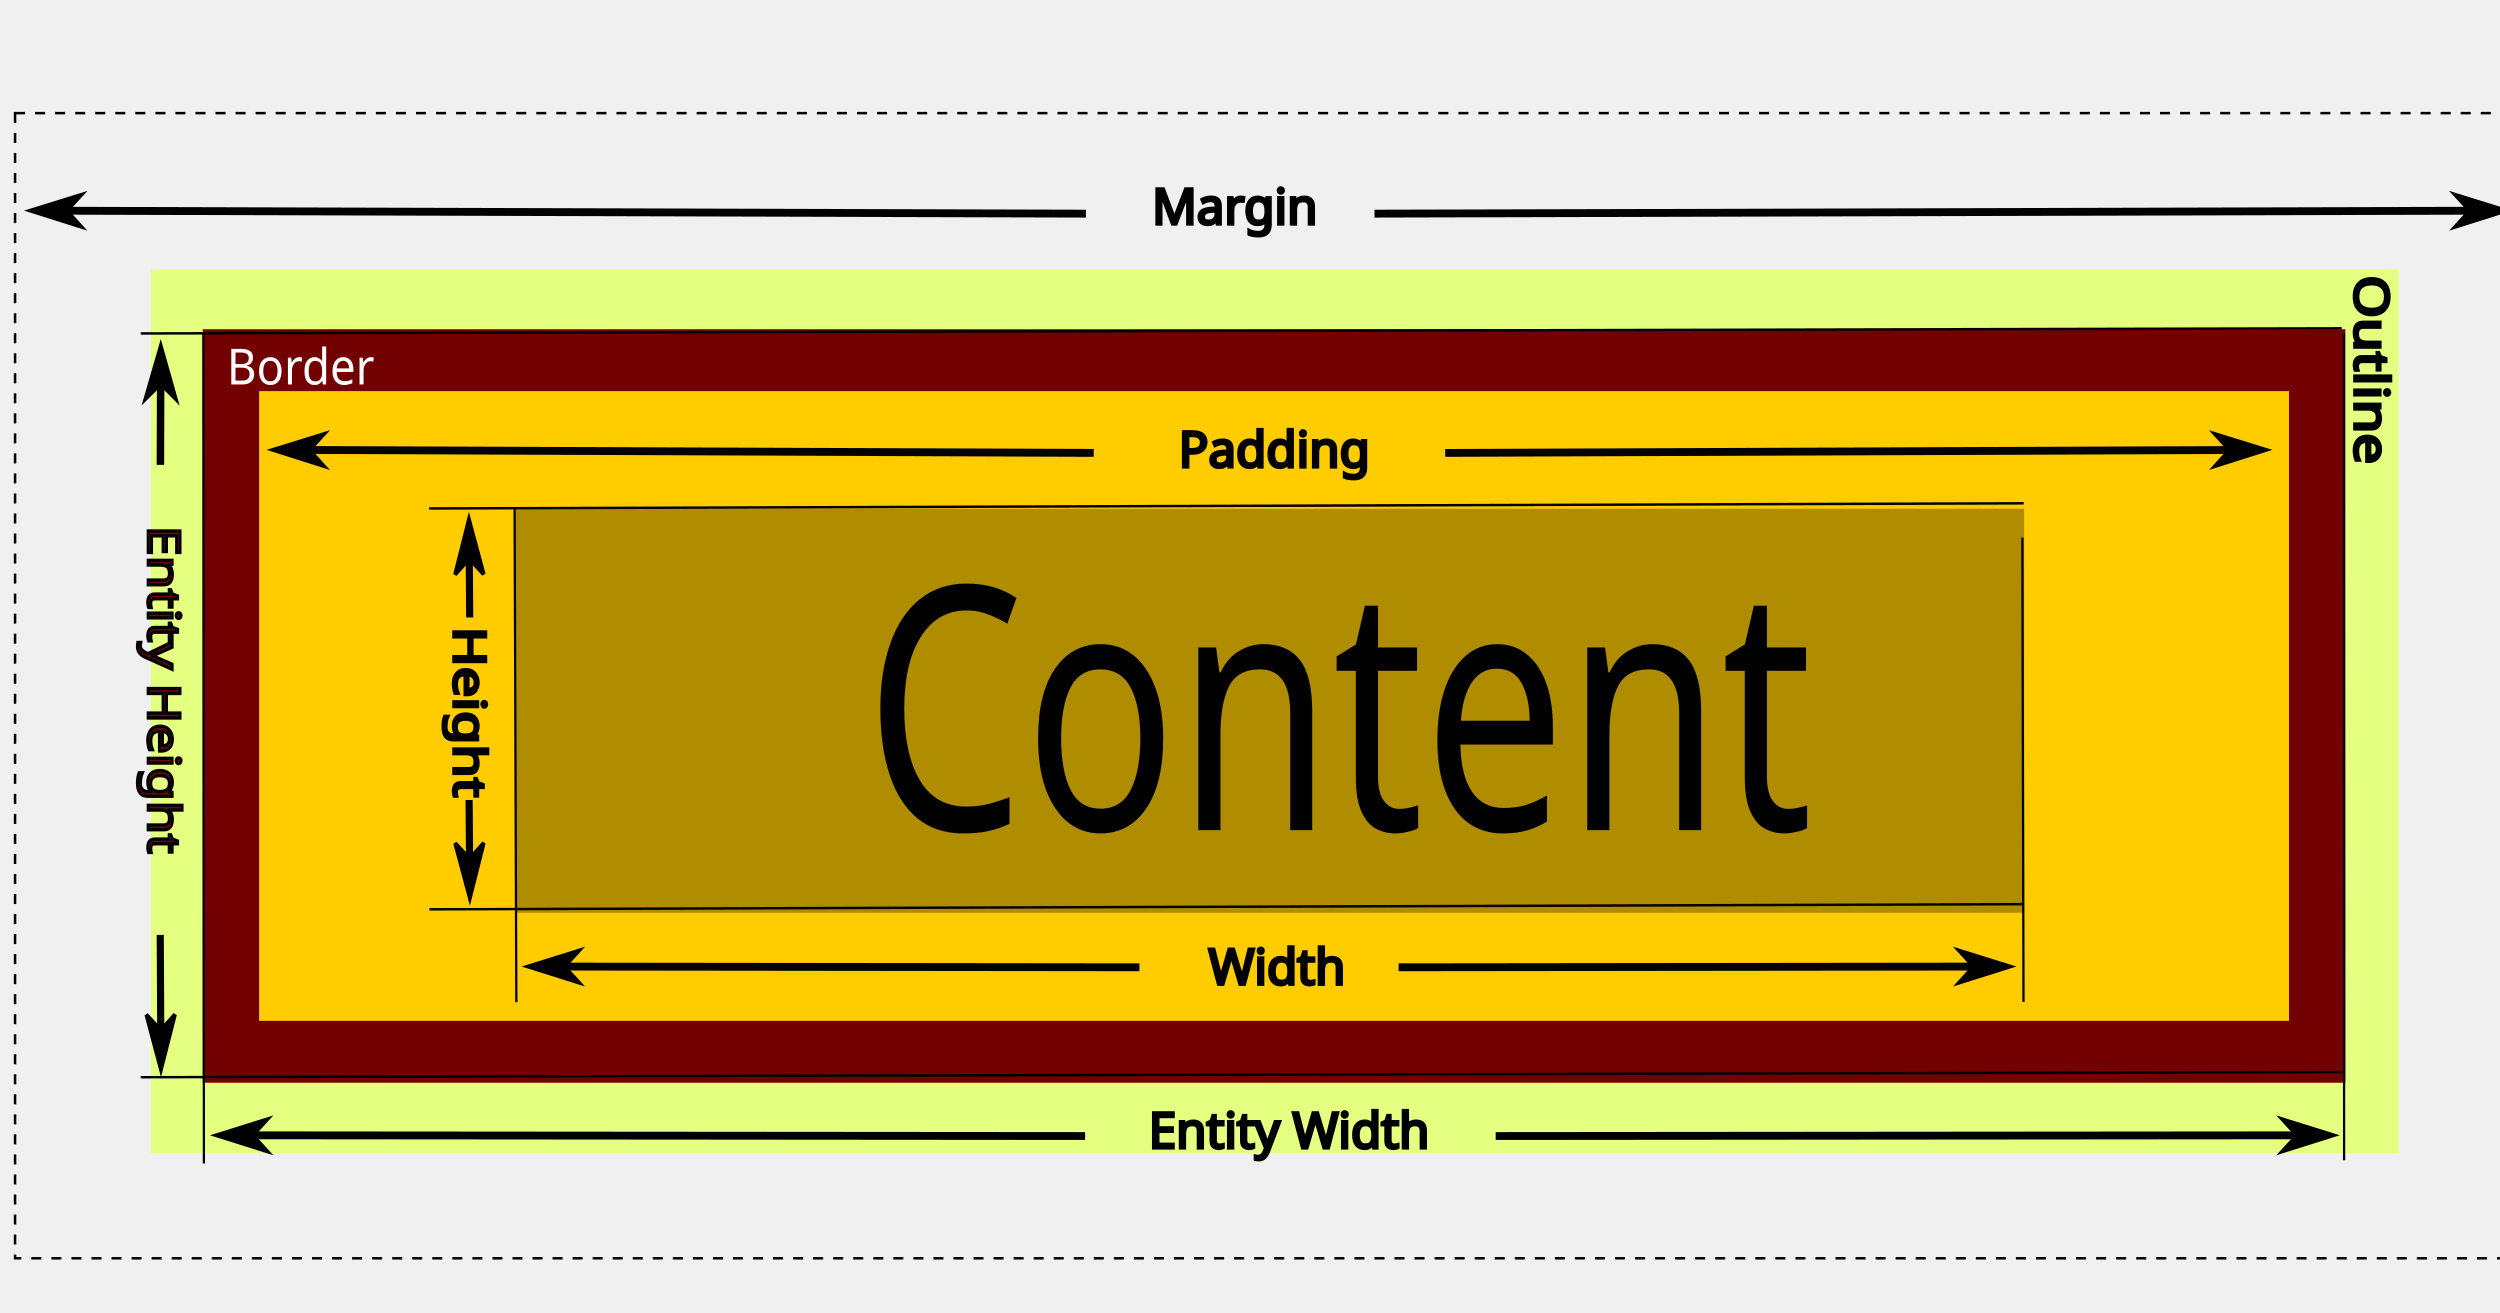
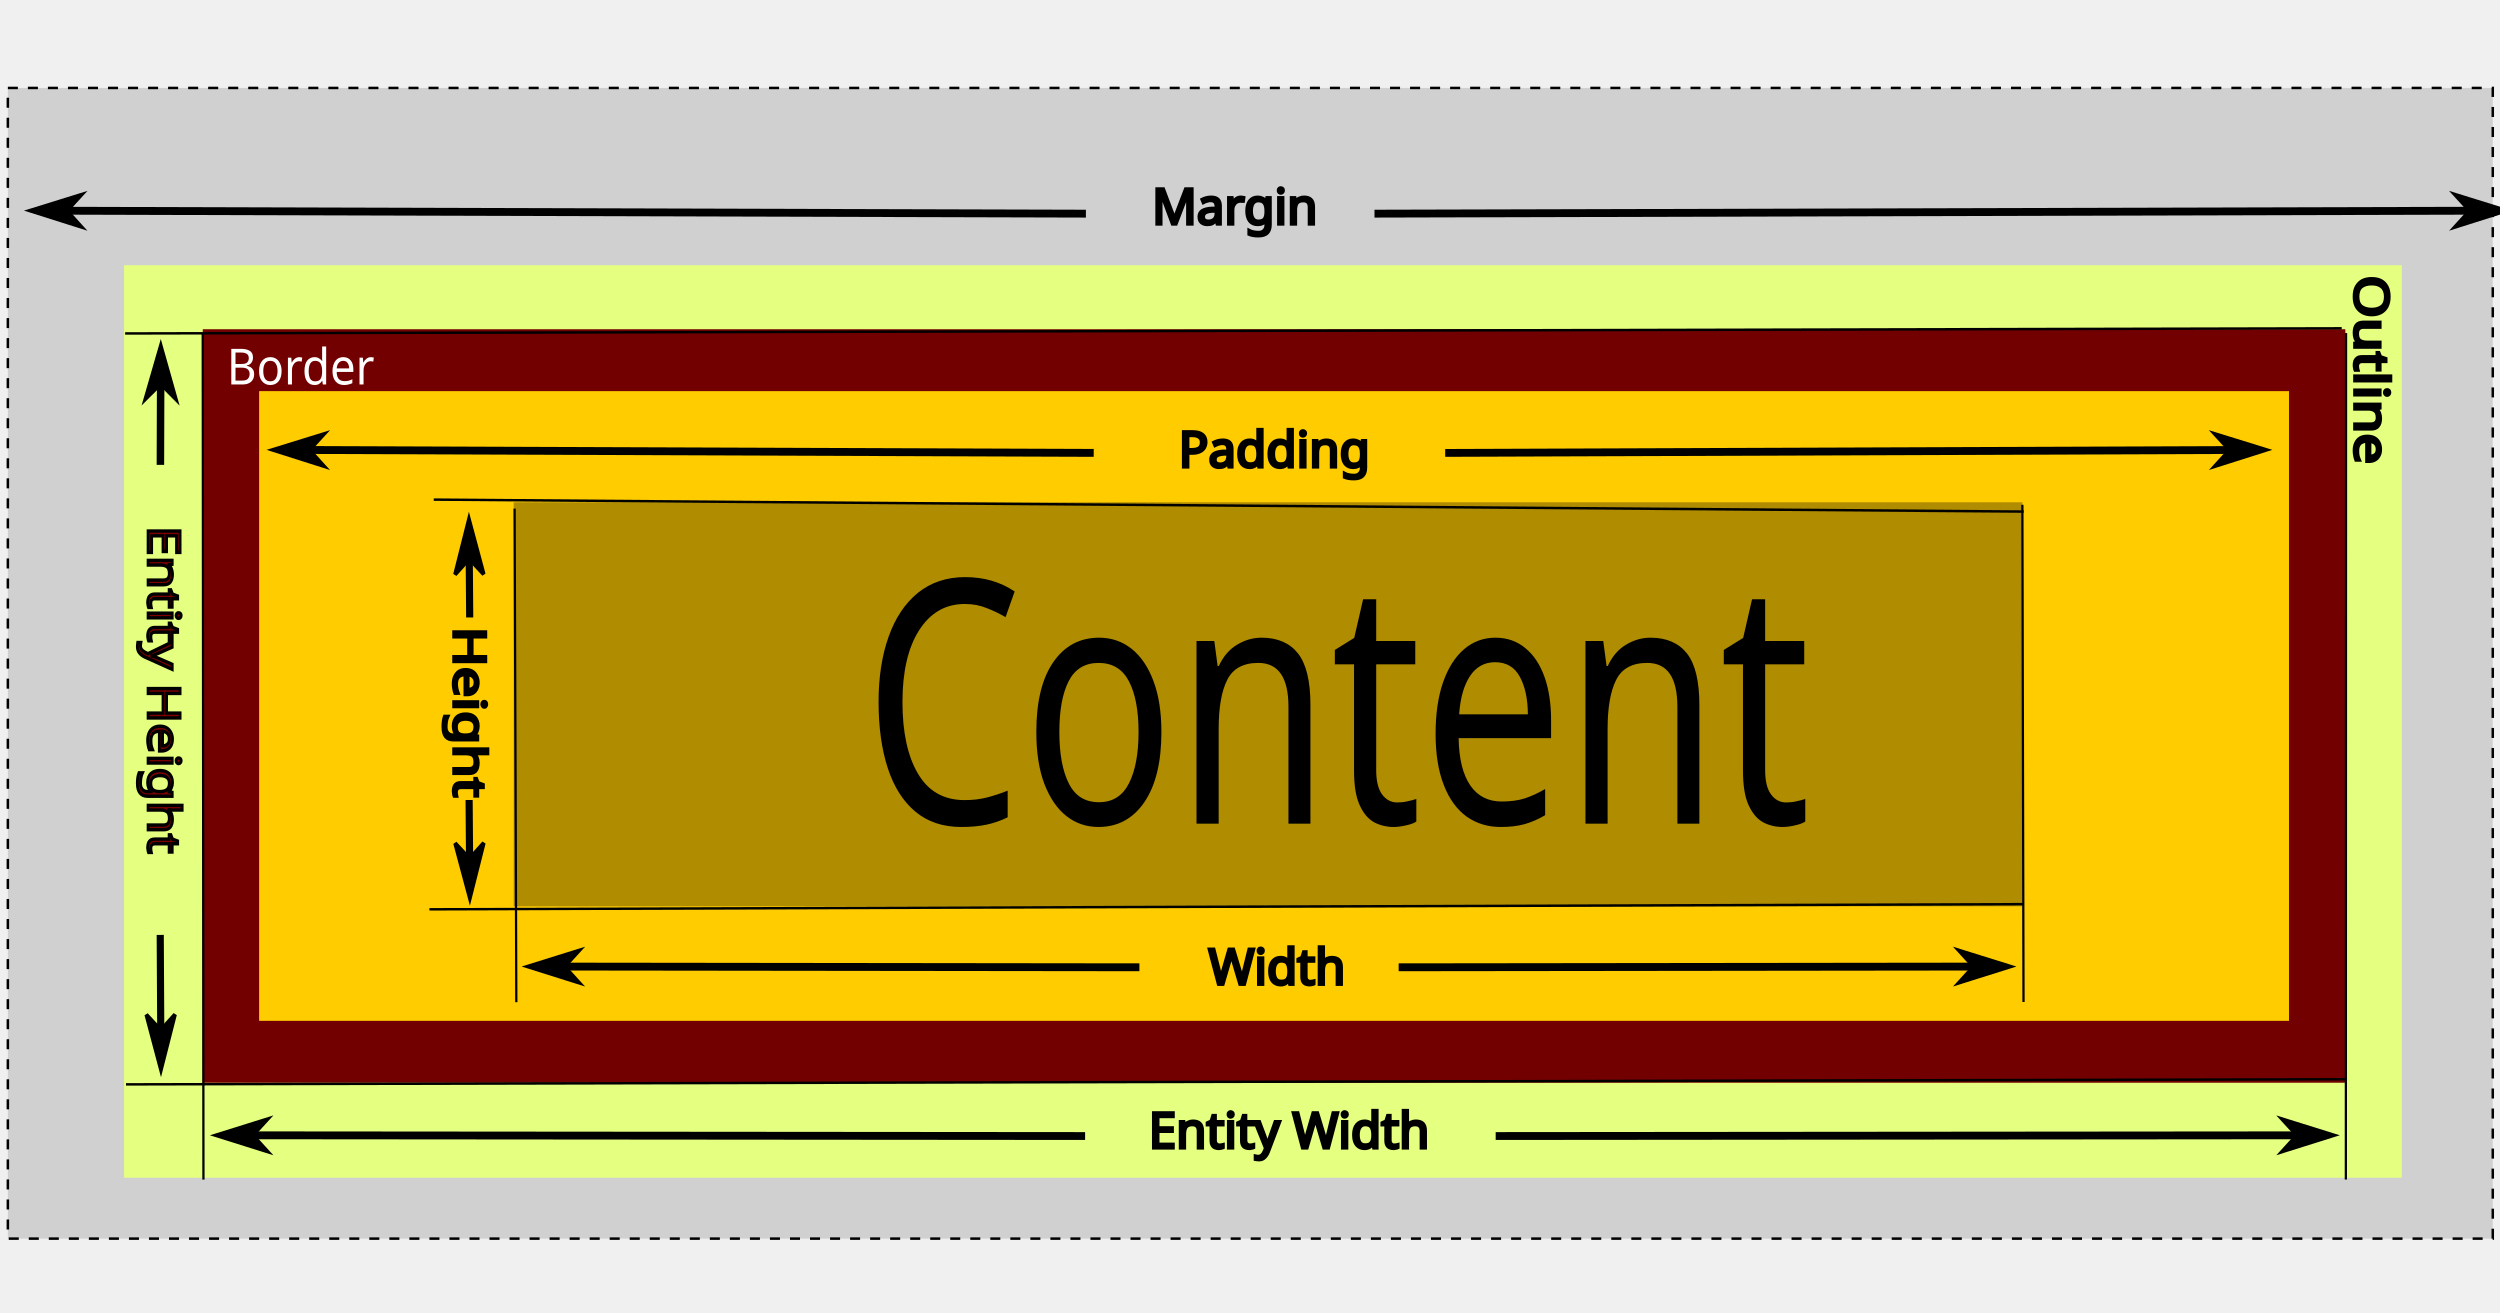
<svg xmlns="http://www.w3.org/2000/svg" width="800" height="420" viewBox="0 0 211.667 111.125" version="1.1" id="svg8">
  <defs id="defs2">
    <marker style="overflow:visible" id="marker10110" refX="0" refY="0" orient="auto">
      <path transform="matrix(0.4,0,0,0.4,4,0)" style="fill:#000000;fill-opacity:1;fill-rule:evenodd;stroke:#000000;stroke-width:1pt;stroke-opacity:1" d="M 0,0 5,-5 -12.5,0 5,5 Z" id="path10108" />
    </marker>
    <marker style="overflow:visible" id="marker10100" refX="0" refY="0" orient="auto">
      <path transform="matrix(0.4,0,0,0.4,4,0)" style="fill:#000000;fill-opacity:1;fill-rule:evenodd;stroke:#000000;stroke-width:1pt;stroke-opacity:1" d="M 0,0 5,-5 -12.5,0 5,5 Z" id="path10098" />
    </marker>
    <marker style="overflow:visible" id="marker9538" refX="0" refY="0" orient="auto">
      <path transform="matrix(0.4,0,0,0.4,4,0)" style="fill:#000000;fill-opacity:1;fill-rule:evenodd;stroke:#000000;stroke-width:1pt;stroke-opacity:1" d="M 0,0 5,-5 -12.5,0 5,5 Z" id="path9536" />
    </marker>
    <marker style="overflow:visible" id="marker9528" refX="0" refY="0" orient="auto">
      <path transform="matrix(0.4,0,0,0.4,4,0)" style="fill:#000000;fill-opacity:1;fill-rule:evenodd;stroke:#000000;stroke-width:1pt;stroke-opacity:1" d="M 0,0 5,-5 -12.5,0 5,5 Z" id="path9526" />
    </marker>
    <marker style="overflow:visible" id="marker8883" refX="0" refY="0" orient="auto">
      <path transform="matrix(0.4,0,0,0.4,4,0)" style="fill:#000000;fill-opacity:1;fill-rule:evenodd;stroke:#000000;stroke-width:1pt;stroke-opacity:1" d="M 0,0 5,-5 -12.5,0 5,5 Z" id="path8881" />
    </marker>
    <marker style="overflow:visible" id="marker8055" refX="0" refY="0" orient="auto">
      <path transform="matrix(0.4,0,0,0.4,4,0)" style="fill:#000000;fill-opacity:1;fill-rule:evenodd;stroke:#000000;stroke-width:1pt;stroke-opacity:1" d="M 0,0 5,-5 -12.5,0 5,5 Z" id="path8053" />
    </marker>
    <marker style="overflow:visible" id="marker7631" refX="0" refY="0" orient="auto">
      <path transform="matrix(0.4,0,0,0.4,4,0)" style="fill:#000000;fill-opacity:1;fill-rule:evenodd;stroke:#000000;stroke-width:1pt;stroke-opacity:1" d="M 0,0 5,-5 -12.5,0 5,5 Z" id="path7629" />
    </marker>
    <marker style="overflow:visible" id="marker7185" refX="0" refY="0" orient="auto">
      <path transform="matrix(0.4,0,0,0.4,4,0)" style="fill:#000000;fill-opacity:1;fill-rule:evenodd;stroke:#000000;stroke-width:1pt;stroke-opacity:1" d="M 0,0 5,-5 -12.5,0 5,5 Z" id="path7183" />
    </marker>
    <marker style="overflow:visible" id="marker5678" refX="0" refY="0" orient="auto">
      <path transform="matrix(0.4,0,0,0.4,4,0)" style="fill:#000000;fill-opacity:1;fill-rule:evenodd;stroke:#000000;stroke-width:1pt;stroke-opacity:1" d="M 0,0 5,-5 -12.5,0 5,5 Z" id="path5676" />
    </marker>
    <marker style="overflow:visible" id="marker5668" refX="0" refY="0" orient="auto">
      <path transform="matrix(0.4,0,0,0.4,4,0)" style="fill:#000000;fill-opacity:1;fill-rule:evenodd;stroke:#000000;stroke-width:1pt;stroke-opacity:1" d="M 0,0 5,-5 -12.5,0 5,5 Z" id="path5666" />
    </marker>
    <marker style="overflow:visible" id="marker3312" refX="0" refY="0" orient="auto">
      <path transform="matrix(0.4,0,0,0.4,4,0)" style="fill:#000000;fill-opacity:1;fill-rule:evenodd;stroke:#000000;stroke-width:1pt;stroke-opacity:1" d="M 0,0 5,-5 -12.5,0 5,5 Z" id="path3310" />
    </marker>
    <marker style="overflow:visible" id="marker3302" refX="0" refY="0" orient="auto">
      <path transform="matrix(0.4,0,0,0.4,4,0)" style="fill:#000000;fill-opacity:1;fill-rule:evenodd;stroke:#000000;stroke-width:1pt;stroke-opacity:1" d="M 0,0 5,-5 -12.5,0 5,5 Z" id="path3300" />
    </marker>
    <marker style="overflow:visible" id="marker2887" refX="0" refY="0" orient="auto">
      <path transform="matrix(0.4,0,0,0.4,4,0)" style="fill:#000000;fill-opacity:1;fill-rule:evenodd;stroke:#000000;stroke-width:1pt;stroke-opacity:1" d="M 0,0 5,-5 -12.5,0 5,5 Z" id="path2885" />
    </marker>
    <marker style="overflow:visible" id="marker2877" refX="0" refY="0" orient="auto">
      <path transform="matrix(0.4,0,0,0.4,4,0)" style="fill:#000000;fill-opacity:1;fill-rule:evenodd;stroke:#000000;stroke-width:1pt;stroke-opacity:1" d="M 0,0 5,-5 -12.5,0 5,5 Z" id="path2875" />
    </marker>
    <marker style="overflow:visible" id="marker1922" refX="0" refY="0" orient="auto">
      <path transform="matrix(0.4,0,0,0.4,4,0)" style="fill:#000000;fill-opacity:1;fill-rule:evenodd;stroke:#000000;stroke-width:1pt;stroke-opacity:1" d="M 0,0 5,-5 -12.5,0 5,5 Z" id="path1920" />
    </marker>
    <marker style="overflow:visible" id="marker1912" refX="0" refY="0" orient="auto">
      <path transform="matrix(0.4,0,0,0.4,4,0)" style="fill:#000000;fill-opacity:1;fill-rule:evenodd;stroke:#000000;stroke-width:1pt;stroke-opacity:1" d="M 0,0 5,-5 -12.5,0 5,5 Z" id="path1910" />
    </marker>
    <marker style="overflow:visible" id="marker1574" refX="0" refY="0" orient="auto">
      <path transform="matrix(0.4,0,0,0.4,4,0)" style="fill:#000000;fill-opacity:1;fill-rule:evenodd;stroke:#000000;stroke-width:1pt;stroke-opacity:1" d="M 0,0 5,-5 -12.5,0 5,5 Z" id="path1572" />
    </marker>
    <marker style="overflow:visible" id="marker1564" refX="0" refY="0" orient="auto">
      <path transform="matrix(0.4,0,0,0.4,4,0)" style="fill:#000000;fill-opacity:1;fill-rule:evenodd;stroke:#000000;stroke-width:1pt;stroke-opacity:1" d="M 0,0 5,-5 -12.5,0 5,5 Z" id="path1562" />
    </marker>
    <marker style="overflow:visible" id="marker1242" refX="0" refY="0" orient="auto">
      <path transform="matrix(0.4,0,0,0.4,4,0)" style="fill:#000000;fill-opacity:1;fill-rule:evenodd;stroke:#000000;stroke-width:1pt;stroke-opacity:1" d="M 0,0 5,-5 -12.5,0 5,5 Z" id="path1240" />
    </marker>
    <marker style="overflow:visible" id="marker1232" refX="0" refY="0" orient="auto">
      <path transform="matrix(0.4,0,0,0.4,4,0)" style="fill:#000000;fill-opacity:1;fill-rule:evenodd;stroke:#000000;stroke-width:1pt;stroke-opacity:1" d="M 0,0 5,-5 -12.5,0 5,5 Z" id="path1230" />
    </marker>
    <marker style="overflow:visible" id="marker6556" refX="0" refY="0" orient="auto">
      <path transform="matrix(0.4,0,0,0.4,4,0)" style="fill:#000000;fill-opacity:1;fill-rule:evenodd;stroke:#000000;stroke-width:1pt;stroke-opacity:1" d="M 0,0 5,-5 -12.5,0 5,5 Z" id="path6554" />
    </marker>
    <marker style="overflow:visible" id="marker6546" refX="0" refY="0" orient="auto">
      <path transform="matrix(0.4,0,0,0.4,4,0)" style="fill:#000000;fill-opacity:1;fill-rule:evenodd;stroke:#000000;stroke-width:1pt;stroke-opacity:1" d="M 0,0 5,-5 -12.5,0 5,5 Z" id="path6544" />
    </marker>
    <marker style="overflow:visible" id="marker5924" refX="0" refY="0" orient="auto">
      <path transform="matrix(0.4,0,0,0.4,4,0)" style="fill:#000000;fill-opacity:1;fill-rule:evenodd;stroke:#000000;stroke-width:1pt;stroke-opacity:1" d="M 0,0 5,-5 -12.5,0 5,5 Z" id="path5922" />
    </marker>
    <marker style="overflow:visible" id="marker5914" refX="0" refY="0" orient="auto">
      <path transform="matrix(0.4,0,0,0.4,4,0)" style="fill:#000000;fill-opacity:1;fill-rule:evenodd;stroke:#000000;stroke-width:1pt;stroke-opacity:1" d="M 0,0 5,-5 -12.5,0 5,5 Z" id="path5912" />
    </marker>
    <marker style="overflow:visible" id="marker5640" refX="0" refY="0" orient="auto">
      <path transform="matrix(0.4,0,0,0.4,4,0)" style="fill:#000000;fill-opacity:1;fill-rule:evenodd;stroke:#000000;stroke-width:1pt;stroke-opacity:1" d="M 0,0 5,-5 -12.5,0 5,5 Z" id="path5638" />
    </marker>
    <marker style="overflow:visible" id="marker5630" refX="0" refY="0" orient="auto">
      <path transform="matrix(0.4,0,0,0.4,4,0)" style="fill:#000000;fill-opacity:1;fill-rule:evenodd;stroke:#000000;stroke-width:1pt;stroke-opacity:1" d="M 0,0 5,-5 -12.5,0 5,5 Z" id="path5628" />
    </marker>
    <marker style="overflow:visible" id="marker5372" refX="0" refY="0" orient="auto">
      <path transform="matrix(0.4,0,0,0.4,4,0)" style="fill:#000000;fill-opacity:1;fill-rule:evenodd;stroke:#000000;stroke-width:1pt;stroke-opacity:1" d="M 0,0 5,-5 -12.5,0 5,5 Z" id="path5370" />
    </marker>
    <marker style="overflow:visible" id="marker5362" refX="0" refY="0" orient="auto">
      <path transform="matrix(0.4,0,0,0.4,4,0)" style="fill:#000000;fill-opacity:1;fill-rule:evenodd;stroke:#000000;stroke-width:1pt;stroke-opacity:1" d="M 0,0 5,-5 -12.5,0 5,5 Z" id="path5360" />
    </marker>
    <marker style="overflow:visible" id="marker4398" refX="0" refY="0" orient="auto">
      <path transform="matrix(0.4,0,0,0.4,4,0)" style="fill:#000000;fill-opacity:1;fill-rule:evenodd;stroke:#000000;stroke-width:1pt;stroke-opacity:1" d="M 0,0 5,-5 -12.5,0 5,5 Z" id="path4396" />
    </marker>
    <marker style="overflow:visible" id="marker4388" refX="0" refY="0" orient="auto">
      <path transform="matrix(0.4,0,0,0.4,4,0)" style="fill:#000000;fill-opacity:1;fill-rule:evenodd;stroke:#000000;stroke-width:1pt;stroke-opacity:1" d="M 0,0 5,-5 -12.5,0 5,5 Z" id="path4386" />
    </marker>
    <marker style="overflow:visible" id="marker3993" refX="0" refY="0" orient="auto">
      <path transform="matrix(0.4,0,0,0.4,4,0)" style="fill:#000000;fill-opacity:1;fill-rule:evenodd;stroke:#000000;stroke-width:1pt;stroke-opacity:1" d="M 0,0 5,-5 -12.5,0 5,5 Z" id="path3991" />
    </marker>
    <marker style="overflow:visible" id="marker3905" refX="0" refY="0" orient="auto">
      <path transform="matrix(0.4,0,0,0.4,4,0)" style="fill:#000000;fill-opacity:1;fill-rule:evenodd;stroke:#000000;stroke-width:1pt;stroke-opacity:1" d="M 0,0 5,-5 -12.5,0 5,5 Z" id="path3903" />
    </marker>
    <rect x="171.692" y="49.099" width="1.491" height="7.95" id="rect3629" />
    <rect x="49.026" y="92.121" width="1.356" height="9.66" id="rect2732" />
    <marker style="overflow:visible" id="marker5299" refX="0" refY="0" orient="auto">
      <path transform="matrix(0.4,0,0,0.4,4,0)" style="fill:#000000;fill-opacity:1;fill-rule:evenodd;stroke:#000000;stroke-width:1pt;stroke-opacity:1" d="M 0,0 5,-5 -12.5,0 5,5 Z" id="path5297" />
    </marker>
    <marker style="overflow:visible" id="marker4236" refX="0" refY="0" orient="auto">
      <path transform="matrix(0.4,0,0,0.4,4,0)" style="fill:#000000;fill-opacity:1;fill-rule:evenodd;stroke:#000000;stroke-width:1pt;stroke-opacity:1" d="M 0,0 5,-5 -12.5,0 5,5 Z" id="path4234" />
    </marker>
    <marker style="overflow:visible" id="marker3578" refX="0" refY="0" orient="auto">
      <path transform="matrix(0.4,0,0,0.4,4,0)" style="fill:#000000;fill-opacity:1;fill-rule:evenodd;stroke:#000000;stroke-width:1pt;stroke-opacity:1" d="M 0,0 5,-5 -12.5,0 5,5 Z" id="path3576" />
    </marker>
    <marker style="overflow:visible" id="marker2673" refX="0" refY="0" orient="auto">
      <path transform="matrix(-0.4,0,0,-0.4,-4,0)" style="fill:#000000;fill-opacity:1;fill-rule:evenodd;stroke:#000000;stroke-width:1pt;stroke-opacity:1" d="M 0,0 5,-5 -12.5,0 5,5 Z" id="path2671" />
    </marker>
    <marker style="overflow:visible" id="marker2663" refX="0" refY="0" orient="auto">
      <path transform="matrix(0.4,0,0,0.4,4,0)" style="fill:#000000;fill-opacity:1;fill-rule:evenodd;stroke:#000000;stroke-width:1pt;stroke-opacity:1" d="M 0,0 5,-5 -12.5,0 5,5 Z" id="path2661" />
    </marker>
    <marker style="overflow:visible" id="marker2653" refX="0" refY="0" orient="auto">
      <path transform="matrix(0.4,0,0,0.4,4,0)" style="fill:#000000;fill-opacity:1;fill-rule:evenodd;stroke:#000000;stroke-width:1pt;stroke-opacity:1" d="M 0,0 5,-5 -12.5,0 5,5 Z" id="path2651" />
    </marker>
    <marker style="overflow:visible" id="marker2362" refX="0" refY="0" orient="auto">
      <path transform="matrix(0.4,0,0,0.4,4,0)" style="fill:#000000;fill-opacity:1;fill-rule:evenodd;stroke:#000000;stroke-width:1pt;stroke-opacity:1" d="M 0,0 5,-5 -12.5,0 5,5 Z" id="path2360" />
    </marker>
    <marker style="overflow:visible" id="marker2743" refX="0" refY="0" orient="auto">
      <path transform="matrix(0.4,0,0,0.4,4,0)" style="fill:#000000;fill-opacity:1;fill-rule:evenodd;stroke:#000000;stroke-width:1pt;stroke-opacity:1" d="M 0,0 5,-5 -12.5,0 5,5 Z" id="path2741" />
    </marker>
    <marker style="overflow:visible" id="Arrow1Lend" refX="0" refY="0" orient="auto">
      <path transform="matrix(-0.8,0,0,-0.8,-10,0)" style="fill:#000000;fill-opacity:1;fill-rule:evenodd;stroke:#000000;stroke-width:1pt;stroke-opacity:1" d="M 0,0 5,-5 -12.5,0 5,5 Z" id="path880" />
    </marker>
    <marker style="overflow:visible" id="marker2108" refX="0" refY="0" orient="auto">
      <path transform="matrix(-0.4,0,0,-0.4,-4,0)" style="fill:#000000;fill-opacity:1;fill-rule:evenodd;stroke:#000000;stroke-width:1pt;stroke-opacity:1" d="M 0,0 5,-5 -12.5,0 5,5 Z" id="path2106" />
    </marker>
    <marker style="overflow:visible" id="Arrow1Mend" refX="0" refY="0" orient="auto">
      <path transform="matrix(-0.4,0,0,-0.4,-4,0)" style="fill:#000000;fill-opacity:1;fill-rule:evenodd;stroke:#000000;stroke-width:1pt;stroke-opacity:1" d="M 0,0 5,-5 -12.5,0 5,5 Z" id="path886" />
    </marker>
    <marker style="overflow:visible" id="marker2743-1" refX="0" refY="0" orient="auto">
      <path transform="matrix(0.4,0,0,0.4,4,0)" style="fill:#000000;fill-opacity:1;fill-rule:evenodd;stroke:#000000;stroke-width:1pt;stroke-opacity:1" d="M 0,0 5,-5 -12.5,0 5,5 Z" id="path2741-2" />
    </marker>
    <marker style="overflow:visible" id="marker2653-0" refX="0" refY="0" orient="auto">
      <path transform="matrix(0.4,0,0,0.4,4,0)" style="fill:#000000;fill-opacity:1;fill-rule:evenodd;stroke:#000000;stroke-width:1pt;stroke-opacity:1" d="M 0,0 5,-5 -12.5,0 5,5 Z" id="path2651-6" />
    </marker>
    <marker style="overflow:visible" id="marker2673-8" refX="0" refY="0" orient="auto">
      <path transform="matrix(-0.4,0,0,-0.4,-4,0)" style="fill:#000000;fill-opacity:1;fill-rule:evenodd;stroke:#000000;stroke-width:1pt;stroke-opacity:1" d="M 0,0 5,-5 -12.5,0 5,5 Z" id="path2671-9" />
    </marker>
    <marker style="overflow:visible" id="marker2362-7" refX="0" refY="0" orient="auto">
      <path transform="matrix(0.4,0,0,0.4,4,0)" style="fill:#000000;fill-opacity:1;fill-rule:evenodd;stroke:#000000;stroke-width:1pt;stroke-opacity:1" d="M 0,0 5,-5 -12.5,0 5,5 Z" id="path2360-3" />
    </marker>
    <marker style="overflow:visible" id="marker2653-0-6" refX="0" refY="0" orient="auto">
      <path transform="matrix(0.4,0,0,0.4,4,0)" style="fill:#000000;fill-opacity:1;fill-rule:evenodd;stroke:#000000;stroke-width:1pt;stroke-opacity:1" d="M 0,0 5,-5 -12.5,0 5,5 Z" id="path2651-6-5" />
    </marker>
    <marker style="overflow:visible" id="marker2673-8-6" refX="0" refY="0" orient="auto">
      <path transform="matrix(-0.4,0,0,-0.4,-4,0)" style="fill:#000000;fill-opacity:1;fill-rule:evenodd;stroke:#000000;stroke-width:1pt;stroke-opacity:1" d="M 0,0 5,-5 -12.5,0 5,5 Z" id="path2671-9-3" />
    </marker>
  </defs>
-   <g id="layer4" style="display:inline" />
-   <g id="layer2" style="display:none">
+   <g id="layer4" style="display:inline">
+     <rect style="display:inline;vector-effect:none;fill:#000000;fill-opacity:0.134;fill-rule:evenodd;stroke:#000000;stroke-width:0.212;stroke-linecap:butt;stroke-linejoin:miter;stroke-miterlimit:4;stroke-dasharray:0.848, 0.848;stroke-dashoffset:0;stroke-opacity:1" id="Frame_Margin" width="210.39" height="97.424" x="0.665" y="7.446" rx="0" ry="0" />
+   </g>
+   <g id="layer2" style="display:inline">
    <g id="g1835" transform="translate(-52.84034,81.56854)" style="display:inline">
      <g id="g847" transform="translate(156.5264,48.64513)">
        <g id="g1688">
          <g id="g1932" />
        </g>
      </g>
    </g>
    <text xml:space="preserve" id="text3627" style="font-size:5.644px;line-height:125%;font-family:mdl2;-inkscape-font-specification:'mdl2, Normal';letter-spacing:0px;word-spacing:0px;writing-mode:lr-tb;white-space:pre;shape-inside:url(#rect3629);display:none;fill:none;stroke:#000000;stroke-width:0.265px;stroke-linecap:butt;stroke-linejoin:miter;stroke-opacity:1" />
    <g id="g2873" transform="matrix(1.080435,0,0,0.9873868,-0.9205475,-55.51661)" style="stroke-width:0.968" />
  </g>
-   <g id="layer3" style="display:none">
+   <g id="layer3" style="display:inline">
    <text xml:space="preserve" style="font-size:5.644px;line-height:125%;font-family:mdl2;-inkscape-font-specification:'mdl2, Normal';letter-spacing:0px;word-spacing:0px;writing-mode:lr-tb;fill:none;stroke:#000000;stroke-width:0.265px;stroke-linecap:butt;stroke-linejoin:miter;stroke-opacity:1" x="93.487" y="93.106" id="text3331">
      <tspan id="tspan3329" x="93.487" y="93.106" style="stroke-width:0.265px" />
    </text>
    <text xml:space="preserve" style="font-size:5.644px;line-height:125%;font-family:mdl2;-inkscape-font-specification:'mdl2, Normal';letter-spacing:0px;word-spacing:0px;writing-mode:lr-tb;fill:none;stroke:#000000;stroke-width:0.265px;stroke-linecap:butt;stroke-linejoin:miter;stroke-opacity:1" x="108.723" y="148.023" id="text2203">
      <tspan id="tspan2201" x="108.723" y="148.023" style="font-style:normal;font-variant:normal;font-weight:normal;font-stretch:normal;font-size:4.939px;font-family:Selawik;-inkscape-font-specification:'Selawik, Normal';font-variant-ligatures:normal;font-variant-caps:normal;font-variant-numeric:normal;font-variant-east-asian:normal;stroke-width:0.265px" />
    </text>
    <text xml:space="preserve" id="text2730" style="font-size:5.644px;line-height:125%;font-family:mdl2;-inkscape-font-specification:'mdl2, Normal';letter-spacing:0px;word-spacing:0px;writing-mode:lr-tb;white-space:pre;shape-inside:url(#rect2732);fill:none;stroke:#000000;stroke-width:0.265px;stroke-linecap:butt;stroke-linejoin:miter;stroke-opacity:1" />
  </g>
  <g id="layer5" style="display:inline">
    <g id="g11106" transform="matrix(0.9105455,0,0,1,-28.74278,-64.48034)" style="stroke-width:1.048">
      <circle id="path1994" style="display:inline;fill:#000000;stroke:#000000;stroke-width:0.277" cx="240.552" cy="102.365" r="0.009" />
      <path style="display:inline;fill:none;fill-rule:evenodd;stroke:#000000;stroke-width:0.665px;stroke-linecap:butt;stroke-linejoin:miter;stroke-opacity:1;marker-start:url(#marker3905)" d="M 263.89,82.316 159.374,82.57" id="path6672" />
      <path style="display:inline;fill:none;fill-rule:evenodd;stroke:#000000;stroke-width:0.665px;stroke-linecap:butt;stroke-linejoin:miter;stroke-opacity:1;marker-start:url(#marker3993)" d="m 35.103,82.316 97.436,0.254" id="path6674" />
      <text xml:space="preserve" style="font-size:5.83px;line-height:125%;font-family:mdl2;-inkscape-font-specification:'mdl2, Normal';letter-spacing:0px;word-spacing:0px;writing-mode:lr-tb;display:inline;fill:none;stroke:#000000;stroke-width:0.277px;stroke-linecap:butt;stroke-linejoin:miter;stroke-opacity:1" x="132.592" y="87.298" id="text6773" transform="scale(1.046058,0.9559701)">
        <tspan x="132.592" y="87.298" style="font-style:normal;font-variant:normal;font-weight:normal;font-stretch:normal;font-size:4.372px;font-family:Selawik;-inkscape-font-specification:'Selawik, Normal';font-variant-ligatures:normal;font-variant-caps:normal;font-variant-numeric:normal;font-variant-east-asian:normal;fill:#000000;fill-opacity:1;stroke-width:0.277px" id="tspan6771">Margin</tspan>
      </text>
-       <g id="g1204" transform="matrix(1,0,0,0.9097445,0,63.57587)" style="display:inline;stroke-width:1.099">
-         <rect style="vector-effect:none;fill:#000000;fill-opacity:0;fill-rule:evenodd;stroke:#000000;stroke-width:0.233;stroke-linecap:butt;stroke-linejoin:miter;stroke-miterlimit:4;stroke-dasharray:0.932, 0.932;stroke-dashoffset:0;stroke-opacity:1" id="Frame_Margin" width="233.127" height="106.577" x="32.967" y="11.523" rx="0" ry="0" />
-       </g>
+       <g id="g1204" transform="matrix(1,0,0,0.9097445,0,63.57587)" style="display:inline;stroke-width:1.099" />
      <g id="g6753" transform="matrix(0.8965915,0,0,0.7017979,16.03081,79.22897)" style="display:inline;fill:#e5ff80;fill-opacity:1;stroke:none;stroke-width:1.321;stroke-miterlimit:4;stroke-dasharray:none">
-         <rect style="vector-effect:none;fill:#e5ff80;fill-opacity:1;fill-rule:evenodd;stroke:none;stroke-width:1.321;stroke-linecap:butt;stroke-linejoin:miter;stroke-miterlimit:4;stroke-dasharray:none;stroke-dashoffset:0;stroke-opacity:1" id="rect6751" width="233.127" height="106.577" x="32.967" y="11.523" rx="0" ry="0" />
+         <rect style="vector-effect:none;fill:#e5ff80;fill-opacity:1;fill-rule:evenodd;stroke:none;stroke-width:1.321;stroke-linecap:butt;stroke-linejoin:miter;stroke-miterlimit:4;stroke-dasharray:none;stroke-dashoffset:0;stroke-opacity:1" id="rect6751" width="236.22" height="110.092" x="30.195" y="10.982" rx="0" ry="0" />
      </g>
      <text xml:space="preserve" style="font-size:6.034px;line-height:125%;font-family:mdl2;-inkscape-font-specification:'mdl2, Normal';letter-spacing:0px;word-spacing:0px;writing-mode:lr-tb;display:inline;fill:none;stroke:#000000;stroke-width:0.277px;stroke-linecap:butt;stroke-linejoin:miter;stroke-opacity:1" x="85.961" y="-255.837" id="text6777" transform="matrix(0,1.021258,-0.9791845,0,0,0)">
        <tspan x="85.961" y="-255.837" style="font-style:normal;font-variant:normal;font-weight:normal;font-stretch:normal;font-size:4.526px;font-family:Selawik;-inkscape-font-specification:'Selawik, Normal';font-variant-ligatures:normal;font-variant-caps:normal;font-variant-numeric:normal;font-variant-east-asian:normal;fill:#000000;fill-opacity:1;stroke-width:0.277px" id="tspan6775">Outline</tspan>
      </text>
      <rect style="display:inline;vector-effect:none;fill:#ffcc00;fill-opacity:1;fill-rule:evenodd;stroke:#730000;stroke-width:5.24;stroke-linecap:butt;stroke-linejoin:miter;stroke-miterlimit:4;stroke-dasharray:none;stroke-dashoffset:0;stroke-opacity:1" id="rect2096" width="193.987" height="58.556" x="53.041" y="94.976" rx="0" ry="0" />
      <text xml:space="preserve" style="font-style:normal;font-variant:normal;font-weight:normal;font-stretch:normal;font-size:4.233px;line-height:125%;font-family:mdl2;-inkscape-font-specification:'mdl2, Normal';font-variant-ligatures:normal;font-variant-caps:normal;font-variant-numeric:normal;font-variant-east-asian:normal;letter-spacing:0px;word-spacing:0px;writing-mode:lr-tb;display:inline;fill:#ffffff;fill-opacity:1;stroke:#000000;stroke-width:0;stroke-linecap:butt;stroke-linejoin:miter;stroke-miterlimit:4;stroke-dasharray:none;stroke-dashoffset:0;stroke-opacity:1" x="52.669" y="97.028" id="text174">
        <tspan id="tspan172" x="52.669" y="97.028" style="font-style:normal;font-variant:normal;font-weight:normal;font-stretch:normal;font-size:4.233px;font-family:mdl2;-inkscape-font-specification:'mdl2, Normal';font-variant-ligatures:normal;font-variant-caps:normal;font-variant-numeric:normal;font-variant-east-asian:normal;fill:#ffffff;fill-opacity:1;stroke-width:0;stroke-miterlimit:4;stroke-dasharray:none;stroke-dashoffset:0">Border</tspan>
      </text>
      <path style="display:inline;fill:none;fill-rule:evenodd;stroke:#000000;stroke-width:0.665px;stroke-linecap:butt;stroke-linejoin:miter;stroke-opacity:1;marker-start:url(#marker5678)" d="m 81.377,146.315 56.136,0.063" id="path5662" />
      <text xml:space="preserve" style="font-size:5.83px;line-height:125%;font-family:mdl2;-inkscape-font-specification:'mdl2, Normal';letter-spacing:0px;word-spacing:0px;writing-mode:lr-tb;display:inline;fill:none;stroke:#000000;stroke-width:0.277px;stroke-linecap:butt;stroke-linejoin:miter;stroke-opacity:1" x="137.611" y="154.636" id="text6769" transform="scale(1.046058,0.9559701)">
        <tspan x="137.611" y="154.636" style="font-style:normal;font-variant:normal;font-weight:normal;font-stretch:normal;font-size:4.372px;font-family:Selawik;-inkscape-font-specification:'Selawik, Normal';font-variant-ligatures:normal;font-variant-caps:normal;font-variant-numeric:normal;font-variant-east-asian:normal;fill:#000000;fill-opacity:1;stroke-width:0.277px" id="tspan6767">Width</tspan>
      </text>
      <text xml:space="preserve" style="font-size:5.83px;line-height:125%;font-family:mdl2;-inkscape-font-specification:'mdl2, Normal';letter-spacing:0px;word-spacing:0px;writing-mode:lr-tb;display:inline;fill:none;stroke:#000000;stroke-width:0.277px;stroke-linecap:butt;stroke-linejoin:miter;stroke-opacity:1" x="112.37" y="-77.149" id="text7015" transform="matrix(0,1.046058,-0.9559701,0,0,0)">
        <tspan x="112.37" y="-77.149" style="font-style:normal;font-variant:normal;font-weight:normal;font-stretch:normal;font-size:4.372px;font-family:Selawik;-inkscape-font-specification:'Selawik, Normal';font-variant-ligatures:normal;font-variant-caps:normal;font-variant-numeric:normal;font-variant-east-asian:normal;fill:#000000;fill-opacity:1;stroke-width:0.277px" id="tspan7013">Height</tspan>
      </text>
      <path style="display:inline;fill:none;fill-rule:evenodd;stroke:#000000;stroke-width:0.21;stroke-linecap:butt;stroke-linejoin:miter;stroke-miterlimit:4;stroke-dasharray:none;stroke-opacity:1" d="m 79.417,107.542 0.16,41.792" id="path7021" />
-       <path style="display:inline;fill:none;fill-rule:evenodd;stroke:#000000;stroke-width:0.21;stroke-linecap:butt;stroke-linejoin:miter;stroke-miterlimit:4;stroke-dasharray:none;stroke-opacity:1" d="m 219.617,109.995 0.105,39.319" id="path7023" />
+       <path style="display:inline;fill:none;fill-rule:evenodd;stroke:#000000;stroke-width:0.21;stroke-linecap:butt;stroke-linejoin:miter;stroke-miterlimit:4;stroke-dasharray:none;stroke-opacity:1" d="m 219.617,107.219 0.105,42.095" id="path7023" />
      <path style="display:inline;fill:none;fill-rule:evenodd;stroke:#000000;stroke-width:0.21;stroke-linecap:butt;stroke-linejoin:miter;stroke-miterlimit:4;stroke-dasharray:none;stroke-opacity:1" d="M 71.494,141.469 219.77,141.033" id="path7027" />
-       <path style="display:inline;fill:none;fill-rule:evenodd;stroke:#000000;stroke-width:0.21;stroke-linecap:butt;stroke-linejoin:miter;stroke-miterlimit:4;stroke-dasharray:none;stroke-opacity:1" d="m 71.467,107.53 148.276,-0.436" id="path7031" />
+       <path style="display:inline;fill:none;fill-rule:evenodd;stroke:#000000;stroke-width:0.21;stroke-linecap:butt;stroke-linejoin:miter;stroke-miterlimit:4;stroke-dasharray:none;stroke-opacity:1" d="m 71.899,106.781 147.842,1.013" id="path7031" />
      <g id="g9059" transform="translate(0,50.80003)" style="display:inline;stroke-width:1.048">
        <text xml:space="preserve" style="font-size:5.83px;line-height:125%;font-family:mdl2;-inkscape-font-specification:'mdl2, Normal';letter-spacing:0px;word-spacing:0px;writing-mode:lr-tb;fill:none;stroke:#000000;stroke-width:0.277px;stroke-linecap:butt;stroke-linejoin:miter;stroke-opacity:1" x="134.955" y="55.673" id="text5658" transform="scale(1.046058,0.9559701)">
          <tspan x="134.955" y="55.673" style="font-style:normal;font-variant:normal;font-weight:normal;font-stretch:normal;font-size:4.372px;font-family:Selawik;-inkscape-font-specification:'Selawik, Normal';font-variant-ligatures:normal;font-variant-caps:normal;font-variant-numeric:normal;font-variant-east-asian:normal;fill:#000000;fill-opacity:1;stroke-width:0.277px" id="tspan5656">Padding</tspan>
        </text>
        <path style="display:inline;fill:none;fill-rule:evenodd;stroke:#000000;stroke-width:0.665px;stroke-linecap:butt;stroke-linejoin:miter;stroke-opacity:1;marker-start:url(#marker5668)" d="m 241.555,51.772 -75.607,0.254" id="path5660" />
        <path style="display:inline;fill:none;fill-rule:evenodd;stroke:#000000;stroke-width:0.665px;stroke-linecap:butt;stroke-linejoin:miter;stroke-opacity:1;marker-start:url(#marker7185)" d="m 57.658,51.772 75.607,0.254" id="path7181" />
      </g>
      <path style="display:inline;fill:none;fill-rule:evenodd;stroke:#000000;stroke-width:0.665px;stroke-linecap:butt;stroke-linejoin:miter;stroke-opacity:1;marker-start:url(#marker7631)" d="m 217.756,146.315 -56.136,0.063" id="path7627" />
      <path style="display:inline;fill:none;fill-rule:evenodd;stroke:#000000;stroke-width:0.665px;stroke-linecap:butt;stroke-linejoin:miter;stroke-opacity:1;marker-start:url(#marker8055)" d="m 75.178,109.119 0.063,7.64" id="path8051" />
      <path style="display:inline;fill:none;fill-rule:evenodd;stroke:#000000;stroke-width:0.665px;stroke-linecap:butt;stroke-linejoin:miter;stroke-opacity:1;marker-start:url(#marker8883)" d="m 75.25,139.854 -0.063,-7.64" id="path8483" />
-       <path style="display:inline;fill:none;fill-rule:evenodd;stroke:#000000;stroke-width:0.21;stroke-linecap:butt;stroke-linejoin:miter;stroke-miterlimit:4;stroke-dasharray:none;stroke-opacity:1" d="m 50.478,92.682 0.047,70.304" id="path9496" />
-       <path style="display:inline;fill:none;fill-rule:evenodd;stroke:#000000;stroke-width:0.21;stroke-linecap:butt;stroke-linejoin:miter;stroke-miterlimit:4;stroke-dasharray:none;stroke-opacity:1" d="m 249.499,92.682 0.034,70.026" id="path9498" />
+       <path style="display:inline;fill:none;fill-rule:evenodd;stroke:#000000;stroke-width:0.21;stroke-linecap:butt;stroke-linejoin:miter;stroke-miterlimit:4;stroke-dasharray:none;stroke-opacity:1" d="m 50.417,92.682 0.067,71.674" id="path9496" />
+       <path style="display:inline;fill:none;fill-rule:evenodd;stroke:#000000;stroke-width:0.21;stroke-linecap:butt;stroke-linejoin:miter;stroke-miterlimit:4;stroke-dasharray:none;stroke-opacity:1" d="M 249.713,92.682 249.695,164.345" id="path9498" />
      <g id="g10062" transform="translate(0,52.91669)" style="display:inline;stroke-width:1.048">
        <path style="display:inline;fill:none;fill-rule:evenodd;stroke:#000000;stroke-width:0.665px;stroke-linecap:butt;stroke-linejoin:miter;stroke-opacity:1;marker-start:url(#marker9538)" d="m 52.391,107.685 80.073,0.063" id="path9518" />
        <text xml:space="preserve" style="font-size:5.83px;line-height:125%;font-family:mdl2;-inkscape-font-specification:'mdl2, Normal';letter-spacing:0px;word-spacing:0px;writing-mode:lr-tb;display:inline;fill:none;stroke:#000000;stroke-width:0.277px;stroke-linecap:butt;stroke-linejoin:miter;stroke-opacity:1" x="132.293" y="113.771" id="text9522" transform="scale(1.046058,0.9559701)">
          <tspan x="132.293" y="113.771" style="font-style:normal;font-variant:normal;font-weight:normal;font-stretch:normal;font-size:4.372px;font-family:Selawik;-inkscape-font-specification:'Selawik, Normal';font-variant-ligatures:normal;font-variant-caps:normal;font-variant-numeric:normal;font-variant-east-asian:normal;fill:#000000;fill-opacity:1;stroke-width:0.277px" id="tspan9520">Entity Width</tspan>
        </text>
        <path style="display:inline;fill:none;fill-rule:evenodd;stroke:#000000;stroke-width:0.665px;stroke-linecap:butt;stroke-linejoin:miter;stroke-opacity:1;marker-start:url(#marker9528)" d="m 247.822,107.685 -77.18,0.063" id="path9524" />
      </g>
-       <path style="display:inline;fill:none;fill-rule:evenodd;stroke:#000000;stroke-width:0.21;stroke-linecap:butt;stroke-linejoin:miter;stroke-miterlimit:4;stroke-dasharray:none;stroke-opacity:1" d="M 44.655,92.713 249.31,92.278" id="path10018" />
-       <path style="display:inline;fill:none;fill-rule:evenodd;stroke:#000000;stroke-width:0.21;stroke-linecap:butt;stroke-linejoin:miter;stroke-miterlimit:4;stroke-dasharray:none;stroke-opacity:1" d="M 44.655,155.685 249.31,155.249" id="path10020" />
-       <path id="path10088" style="display:inline;fill:none;fill-rule:evenodd;stroke:#000000;stroke-width:2.397px;stroke-linecap:butt;stroke-linejoin:miter;stroke-opacity:1;marker-start:url(#marker10100)" d="m 15.537,102.883 -0.113,35.557 z" transform="matrix(0.2905767,0,0,0.2645833,41.99929,67.21009)" />
-       <text xml:space="preserve" style="font-style:normal;font-variant:normal;font-weight:normal;font-stretch:normal;font-size:4.362px;line-height:125%;font-family:mdl2;-inkscape-font-specification:'mdl2, Normal';font-variant-ligatures:normal;font-variant-caps:normal;font-variant-numeric:normal;font-variant-east-asian:normal;letter-spacing:0px;word-spacing:0px;writing-mode:lr-tb;display:inline;fill:#800000;fill-opacity:1;stroke:#000000;stroke-width:0.277px;stroke-linecap:butt;stroke-linejoin:miter;stroke-opacity:1" x="104.198" y="-47.426" id="text10092" transform="matrix(0,1.046058,-0.9559701,0,0,0)">
-         <tspan id="tspan1305" x="104.198" y="-47.426">Entity Height</tspan>
-       </text>
-       <path style="display:inline;fill:none;fill-rule:evenodd;stroke:#000000;stroke-width:0.665px;stroke-linecap:butt;stroke-linejoin:miter;stroke-opacity:1;marker-start:url(#marker10110)" d="m 46.529,154.375 -0.049,-8.381 -0.014,-2.358" id="path10094" />
-       <g id="Frame_Content" transform="matrix(1,0,0,1.326064,34.36308,7.926488)" style="stroke-width:0;stroke-miterlimit:4;stroke-dasharray:none">
+       <path style="display:inline;fill:none;fill-rule:evenodd;stroke:#000000;stroke-width:0.21;stroke-linecap:butt;stroke-linejoin:miter;stroke-miterlimit:4;stroke-dasharray:none;stroke-opacity:1" d="M 43.201,92.713 249.31,92.278" id="path10018" />
+       <path style="display:inline;fill:none;fill-rule:evenodd;stroke:#000000;stroke-width:0.21;stroke-linecap:butt;stroke-linejoin:miter;stroke-miterlimit:4;stroke-dasharray:none;stroke-opacity:1" d="M 43.283,156.291 249.705,155.856" id="path10020" />
+       <g id="g1309">
+         <g id="g1353">
+           <path id="path10088" style="display:inline;fill:none;fill-rule:evenodd;stroke:#000000;stroke-width:2.397px;stroke-linecap:butt;stroke-linejoin:miter;stroke-opacity:1;marker-start:url(#marker10100)" d="m 15.537,102.883 -0.113,35.557 z" transform="matrix(0.2905767,0,0,0.2645833,41.99929,67.21009)" />
+           <text xml:space="preserve" style="font-style:normal;font-variant:normal;font-weight:normal;font-stretch:normal;font-size:4.362px;line-height:125%;font-family:mdl2;-inkscape-font-specification:'mdl2, Normal';font-variant-ligatures:normal;font-variant-caps:normal;font-variant-numeric:normal;font-variant-east-asian:normal;letter-spacing:0px;word-spacing:0px;writing-mode:lr-tb;display:inline;fill:#800000;fill-opacity:1;stroke:#000000;stroke-width:0.277px;stroke-linecap:butt;stroke-linejoin:miter;stroke-opacity:1" x="104.198" y="-47.426" id="text10092" transform="matrix(0,1.046058,-0.9559701,0,0,0)">
+             <tspan id="tspan1305" x="104.198" y="-47.426">Entity Height</tspan>
+           </text>
+           <path style="display:inline;fill:none;fill-rule:evenodd;stroke:#000000;stroke-width:0.665px;stroke-linecap:butt;stroke-linejoin:miter;stroke-opacity:1;marker-start:url(#marker10110)" d="m 46.529,154.375 -0.049,-8.381 -0.014,-2.358" id="path10094" />
+         </g>
+       </g>
+       <g id="Frame_Content" transform="matrix(1,0,0,1.326064,34.19702,7.380423)" style="stroke-width:0;stroke-miterlimit:4;stroke-dasharray:none">
        <rect style="vector-effect:none;fill:#000000;fill-opacity:0.314;fill-rule:evenodd;stroke:#000000;stroke-width:0;stroke-linecap:butt;stroke-linejoin:miter;stroke-miterlimit:4;stroke-dasharray:none;stroke-dashoffset:0;stroke-opacity:1" id="rect4847" width="140.287" height="25.797" x="45.133" y="75.13" rx="0" ry="0" />
        <text xml:space="preserve" style="font-size:19.681px;line-height:125%;font-family:mdl2;-inkscape-font-specification:'mdl2, Normal';letter-spacing:0px;word-spacing:0px;writing-mode:lr-tb;fill:#000000;fill-opacity:1;stroke:#000000;stroke-width:0;stroke-linecap:butt;stroke-linejoin:miter;stroke-miterlimit:4;stroke-dasharray:none;stroke-opacity:1" x="74.781" y="99.299" id="text4851" transform="scale(1.03817,0.9632332)">
          <tspan id="tspan4849" x="74.781" y="99.299" style="font-style:normal;font-variant:normal;font-weight:normal;font-stretch:normal;font-size:22.578px;font-family:Selawik;-inkscape-font-specification:'Selawik, Normal';font-variant-ligatures:normal;font-variant-caps:normal;font-variant-numeric:normal;font-variant-east-asian:normal;fill:#000000;fill-opacity:1;stroke-width:0;stroke-miterlimit:4;stroke-dasharray:none">Content</tspan>
          <tspan x="74.781" y="126.972" style="font-style:normal;font-variant:normal;font-weight:normal;font-stretch:normal;font-size:17.221px;font-family:Selawik;-inkscape-font-specification:'Selawik, Normal';font-variant-ligatures:normal;font-variant-caps:normal;font-variant-numeric:normal;font-variant-east-asian:normal;fill:#000000;fill-opacity:1;stroke-width:0;stroke-miterlimit:4;stroke-dasharray:none" id="tspan4855" />
        </text>
      </g>
    </g>
  </g>
</svg>
